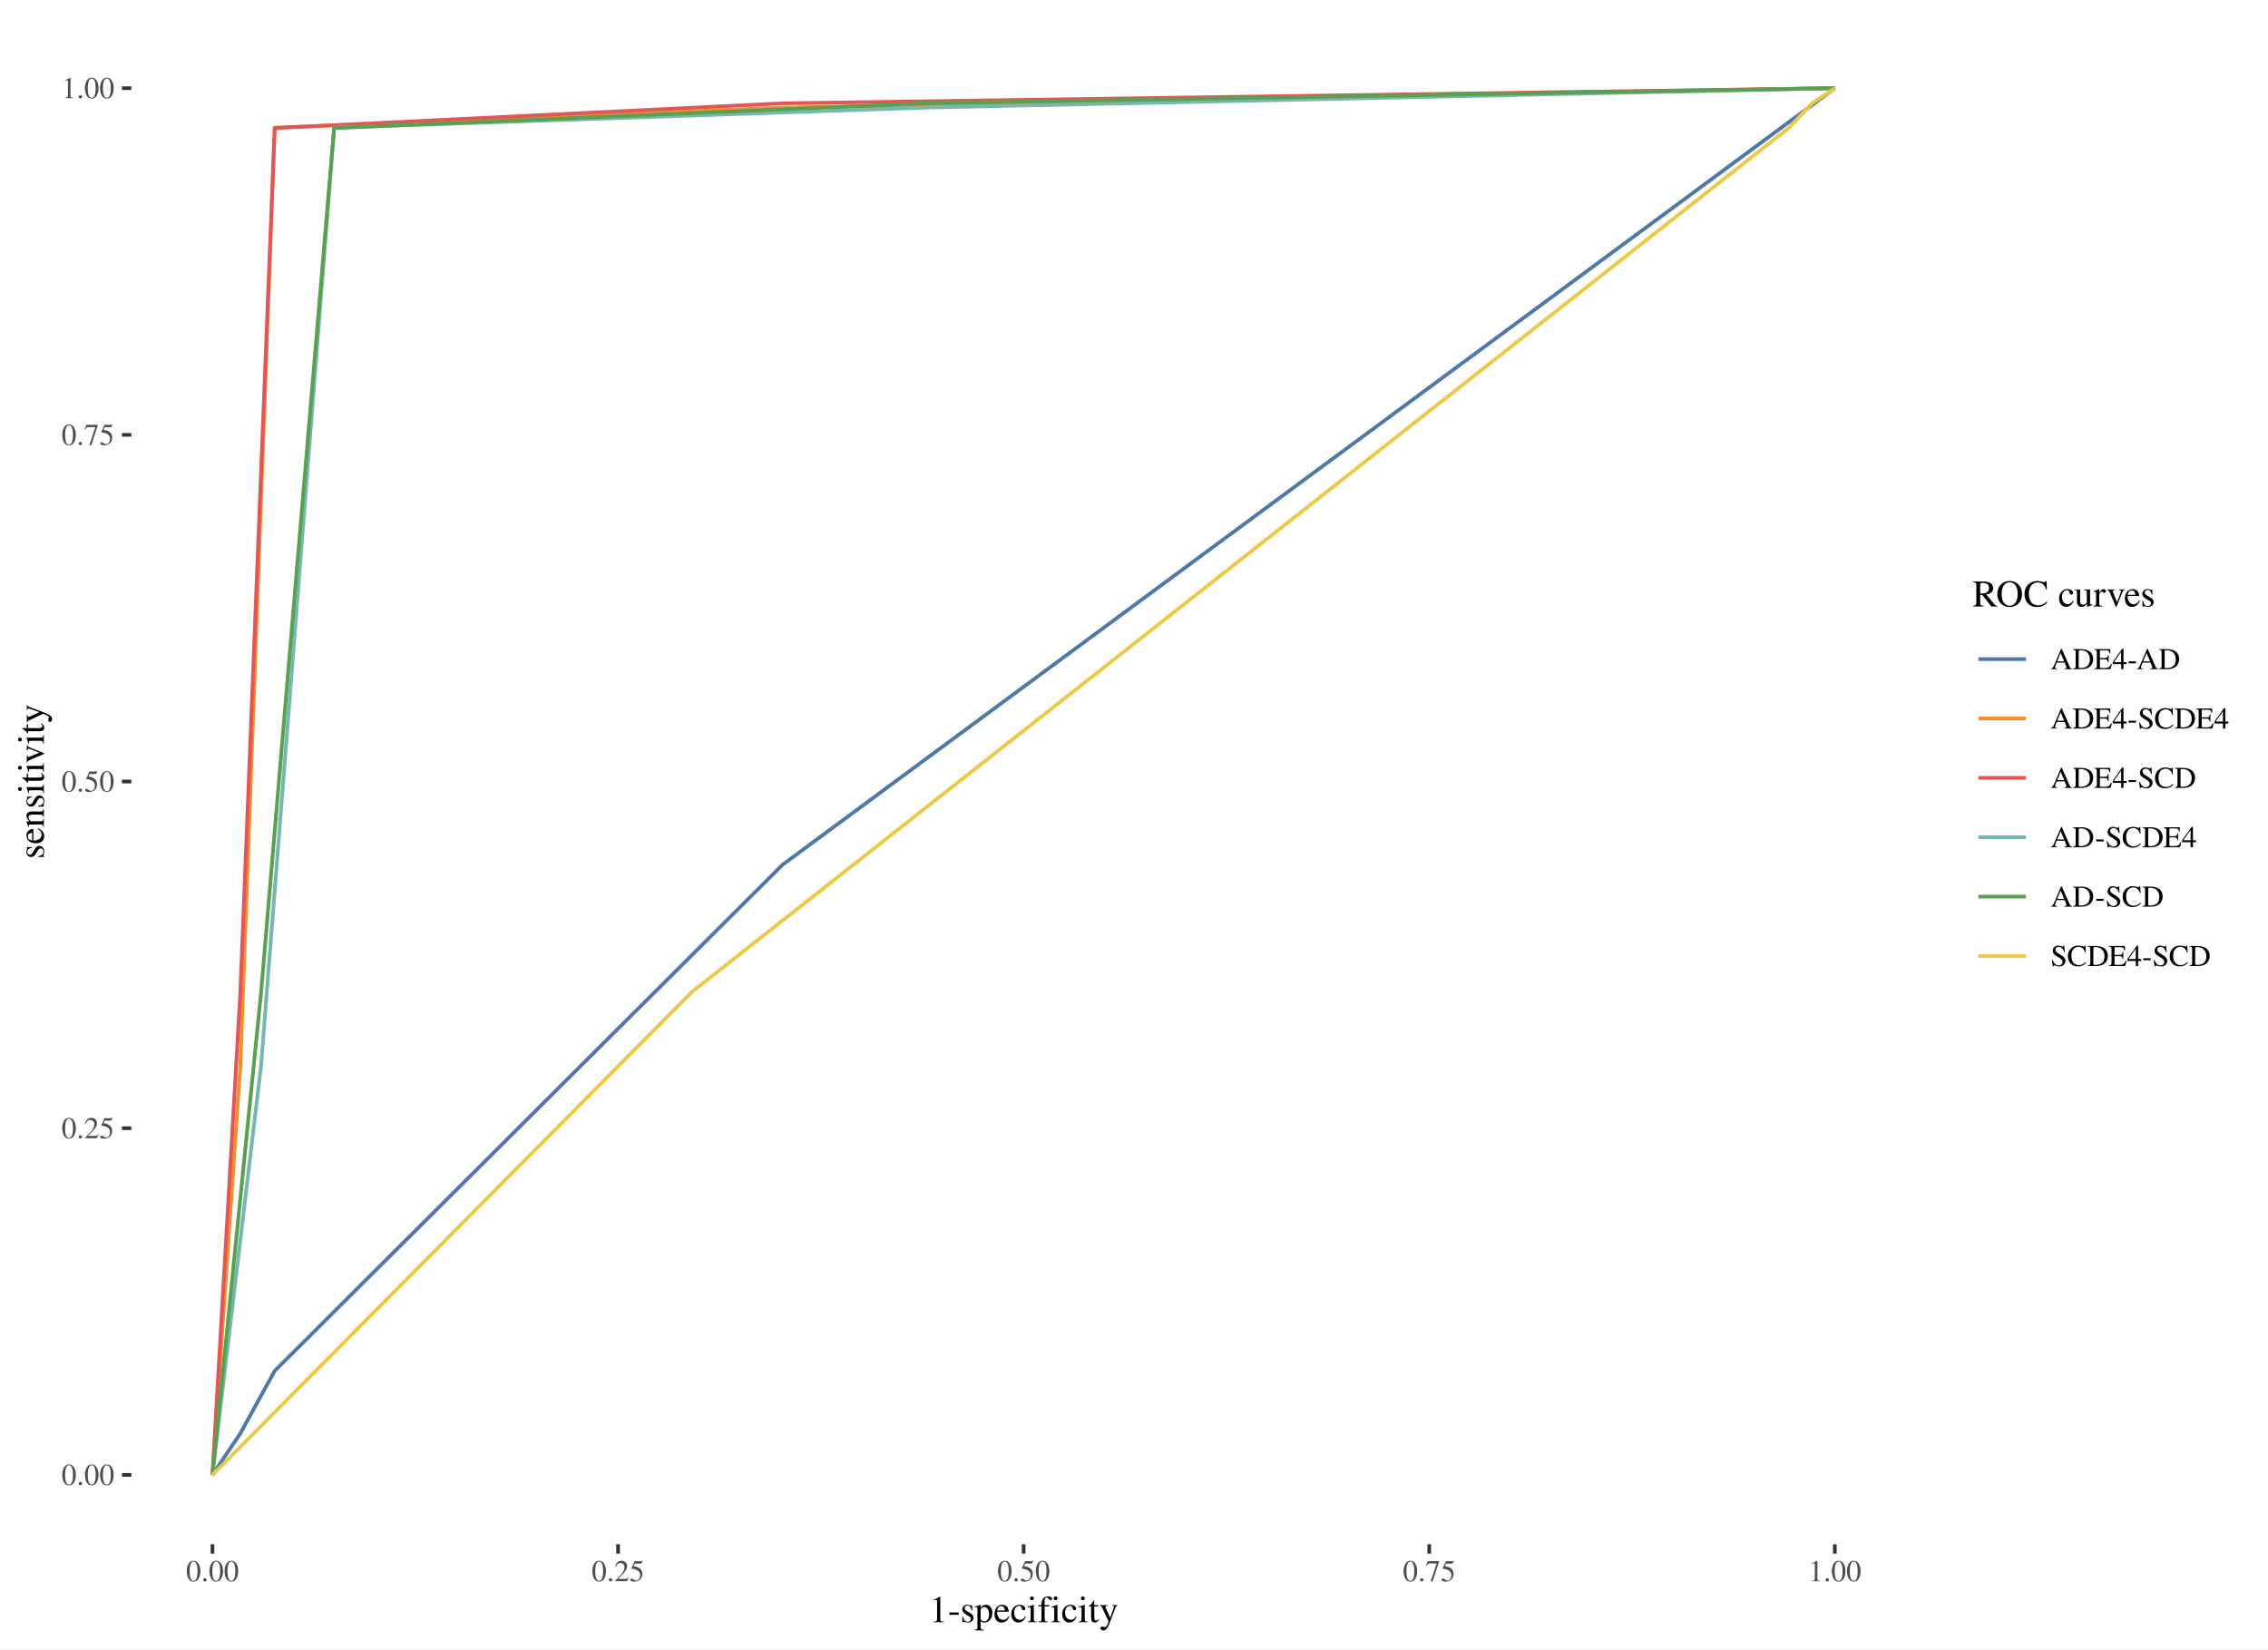
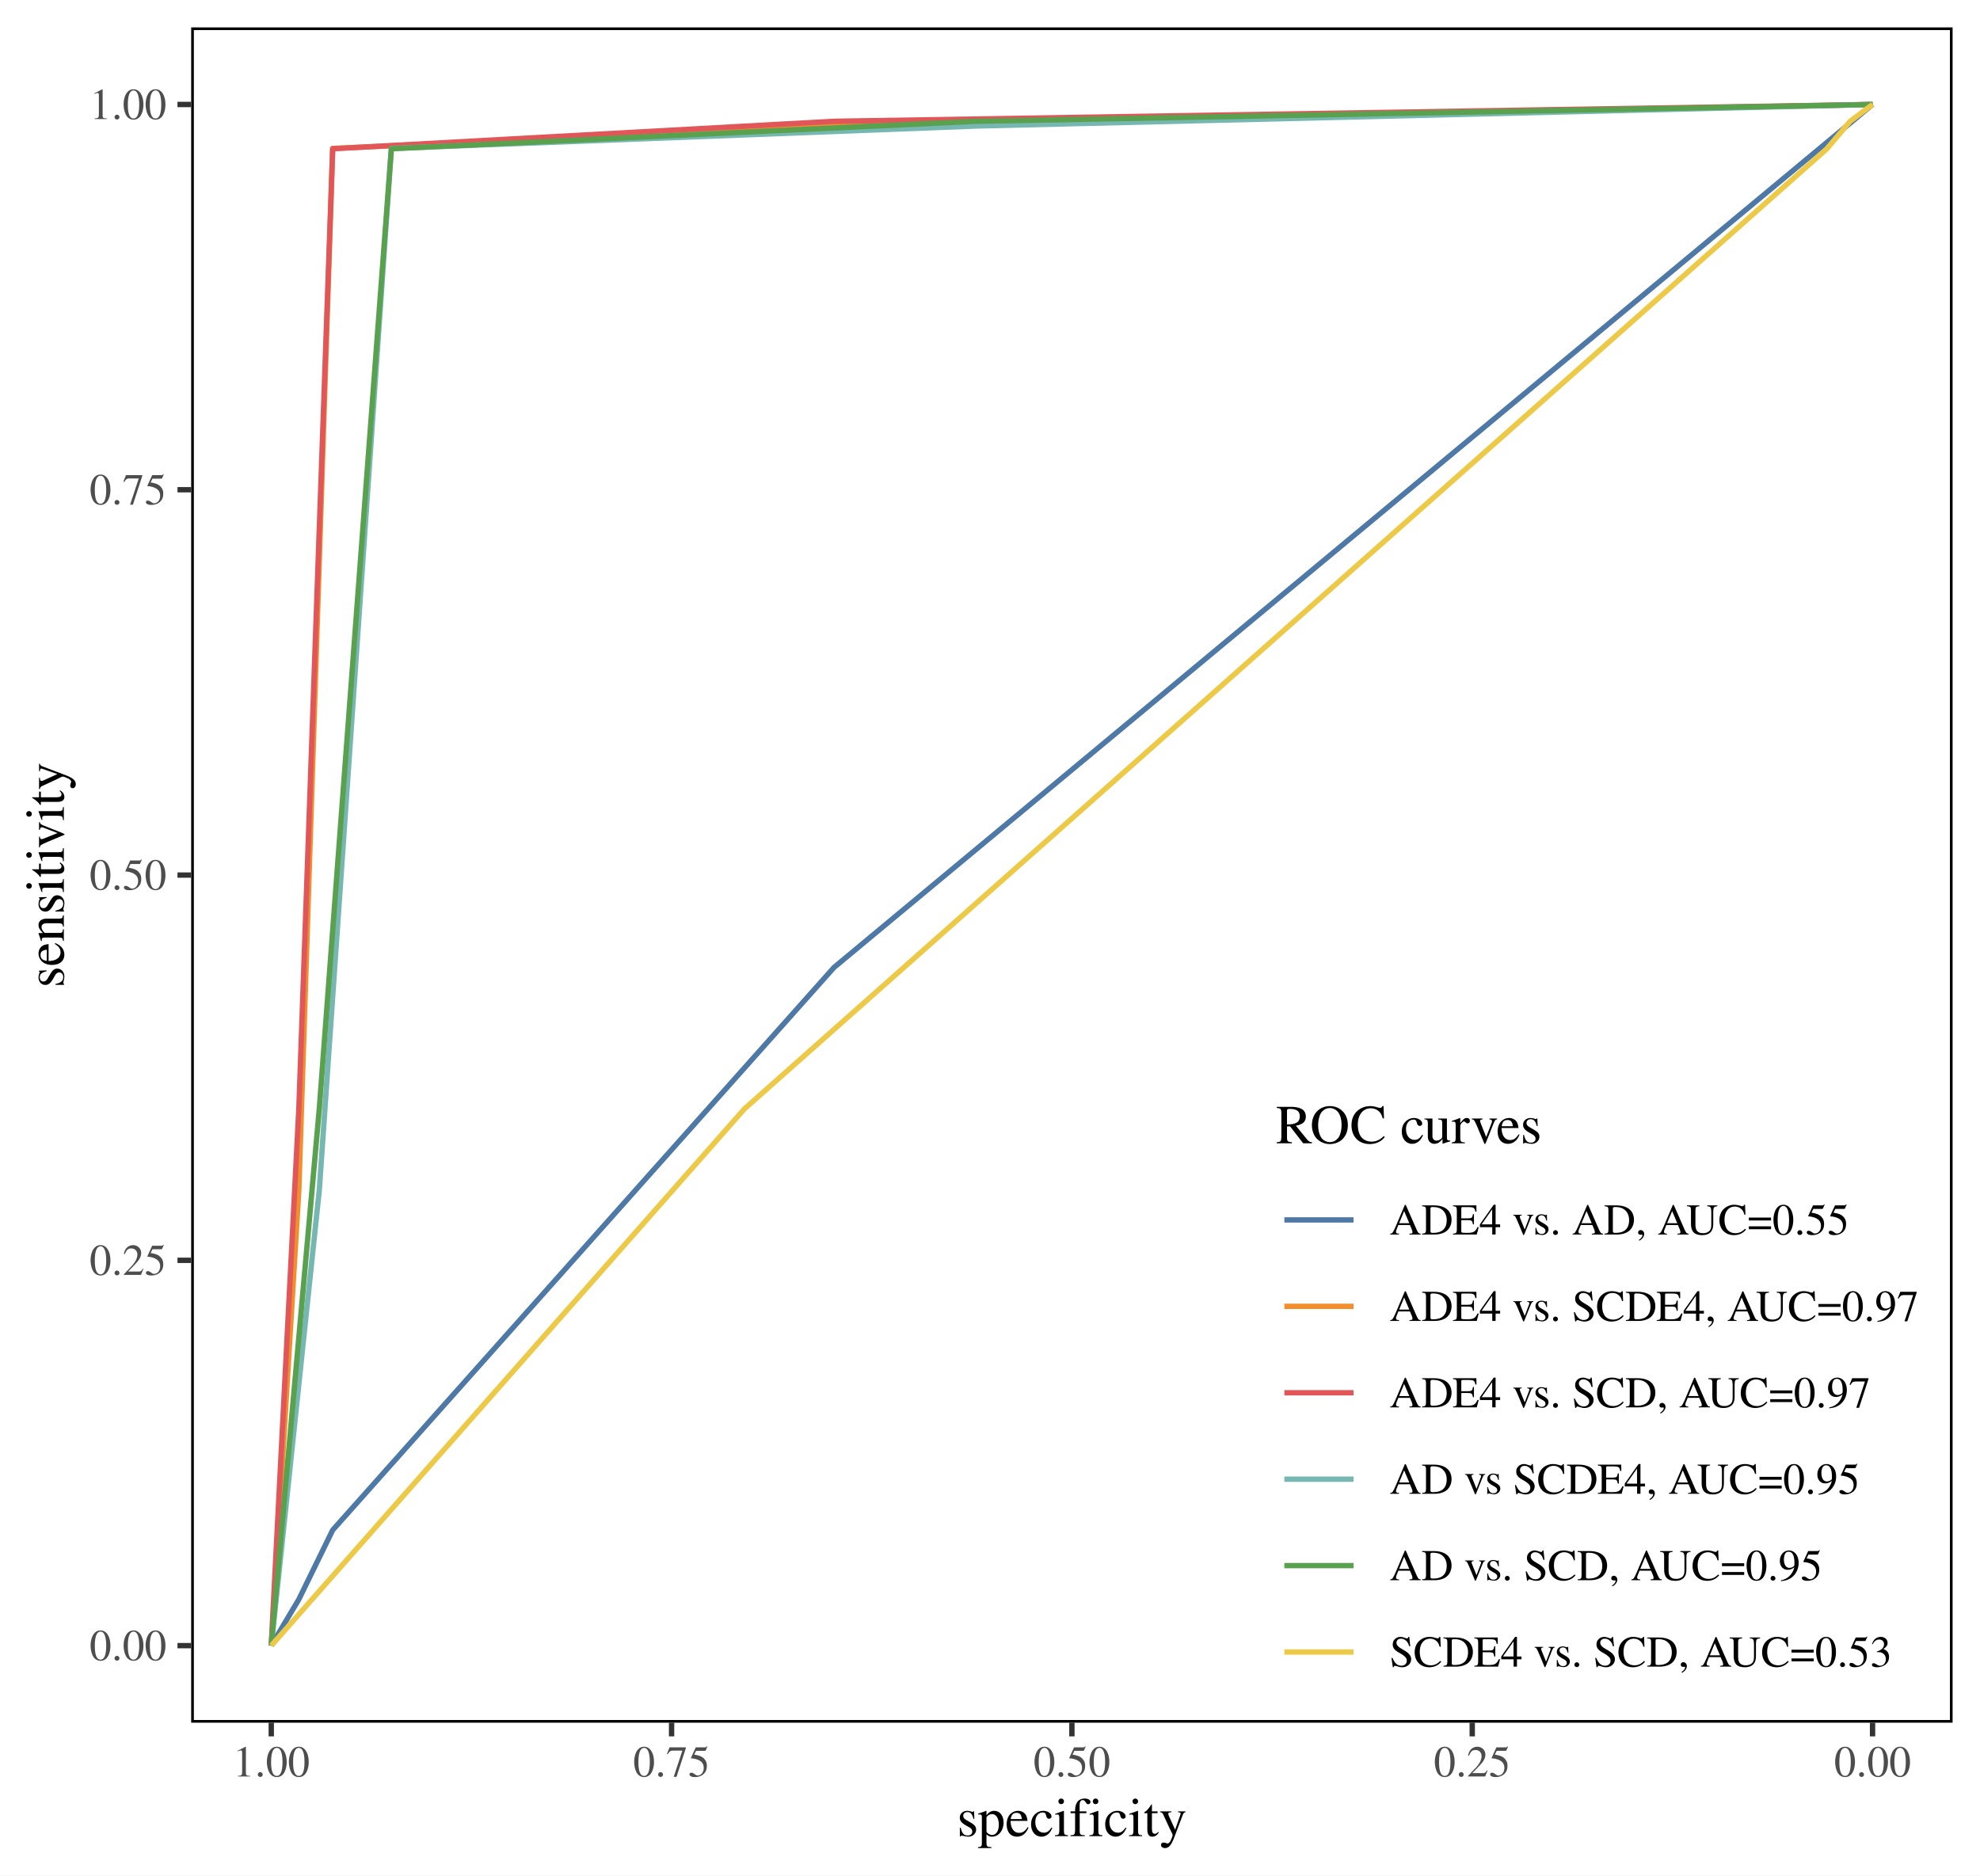
- <svg xmlns="http://www.w3.org/2000/svg" class="httpgd" width="660.00" height="480.00" viewBox="0 0 660.00 480.00">
+ <svg xmlns="http://www.w3.org/2000/svg" class="httpgd" width="395.83" height="375.00" viewBox="0 0 395.83 375.00">
  <defs>
    <style type="text/css">
    .httpgd line, .httpgd polyline, .httpgd polygon, .httpgd path, .httpgd rect, .httpgd circle {
      fill: none;
      stroke: #000000;
      stroke-linecap: round;
      stroke-linejoin: round;
      stroke-miterlimit: 10.00;
    }
  </style>
    <clipPath id="c0">
-       <rect x="0.00" y="0.00" width="660.00" height="480.00" />
+       <rect x="0.00" y="0.00" width="395.83" height="375.00" />
    </clipPath>
    <clipPath id="c1">
-       <rect x="38.22" y="5.48" width="519.34" height="443.95" />
+       <rect x="38.22" y="5.48" width="352.13" height="338.95" />
    </clipPath>
    <clipPath id="c2">
-       <rect x="0.00" y="0.00" width="660.00" height="480.00" />
+       <rect x="0.00" y="0.00" width="395.83" height="375.00" />
    </clipPath>
  </defs>
  <rect width="100%" height="100%" style="stroke: none;fill: #FFFFFF;" />
  <g clip-path="url(#c0)">
</g>
  <g clip-path="url(#c1)">
-     <polyline points="61.83,429.25 69.95,417.15 79.94,398.98 227.73,251.67 533.95,25.66" style="stroke-width: 1.07;stroke: #4E79A7;stroke-linecap: butt;" />
-     <polyline points="61.83,429.25 69.95,309.99 79.94,37.16 227.73,31.31 533.95,25.66" style="stroke-width: 1.07;stroke: #F28E2B;stroke-linecap: butt;" />
-     <polyline points="61.83,429.25 69.95,288.69 79.94,37.26 227.73,30.07 533.95,25.66" style="stroke-width: 1.07;stroke: #E15759;stroke-linecap: butt;" />
-     <polyline points="61.83,429.25 75.99,309.99 97.24,37.16 269.56,31.31 533.95,25.66" style="stroke-width: 1.07;stroke: #76B7B2;stroke-linecap: butt;" />
-     <polyline points="61.83,429.25 75.99,288.69 97.24,37.26 269.56,30.07 533.95,25.66" style="stroke-width: 1.07;stroke: #59A14F;stroke-linecap: butt;" />
-     <polyline points="61.83,429.25 201.34,288.69 520.50,37.26 527.34,30.07 533.95,25.66" style="stroke-width: 1.07;stroke: #EDC948;stroke-linecap: butt;" />
+     <polyline points="54.23,329.03 59.74,319.78 66.51,305.92 166.72,193.44 374.35,20.89" style="stroke-width: 1.07;stroke: #4E79A7;stroke-linecap: butt;" />
+     <polyline points="54.23,329.03 59.74,237.97 66.51,29.67 166.72,25.20 374.35,20.89" style="stroke-width: 1.07;stroke: #F28E2B;stroke-linecap: butt;" />
+     <polyline points="54.23,329.03 59.74,221.71 66.51,29.74 166.72,24.25 374.35,20.89" style="stroke-width: 1.07;stroke: #E15759;stroke-linecap: butt;" />
+     <polyline points="54.23,329.03 63.83,237.97 78.24,29.67 195.08,25.20 374.35,20.89" style="stroke-width: 1.07;stroke: #76B7B2;stroke-linecap: butt;" />
+     <polyline points="54.23,329.03 63.83,221.71 78.24,29.74 195.08,24.25 374.35,20.89" style="stroke-width: 1.07;stroke: #59A14F;stroke-linecap: butt;" />
+     <polyline points="54.23,329.03 148.82,221.71 365.22,29.74 369.87,24.25 374.35,20.89" style="stroke-width: 1.07;stroke: #EDC948;stroke-linecap: butt;" />
+     <rect x="38.22" y="5.48" width="352.13" height="338.95" style="stroke-width: 1.07;" />
  </g>
  <g clip-path="url(#c2)">
    <g>
-       <text x="33.29" y="432.17" text-anchor="end" style="font-family: Times;font-size: 8.80px;fill: #4D4D4D;" textLength="15.39px" lengthAdjust="spacingAndGlyphs">0.00</text>
+       <text x="33.29" y="331.94" text-anchor="end" style="font-family: Times;font-size: 8.80px;fill: #4D4D4D;" textLength="15.39px" lengthAdjust="spacingAndGlyphs">0.00</text>
    </g>
    <g>
-       <text x="33.29" y="331.27" text-anchor="end" style="font-family: Times;font-size: 8.80px;fill: #4D4D4D;" textLength="15.39px" lengthAdjust="spacingAndGlyphs">0.25</text>
+       <text x="33.29" y="254.90" text-anchor="end" style="font-family: Times;font-size: 8.80px;fill: #4D4D4D;" textLength="15.39px" lengthAdjust="spacingAndGlyphs">0.25</text>
    </g>
    <g>
-       <text x="33.29" y="230.37" text-anchor="end" style="font-family: Times;font-size: 8.80px;fill: #4D4D4D;" textLength="15.39px" lengthAdjust="spacingAndGlyphs">0.50</text>
+       <text x="33.29" y="177.87" text-anchor="end" style="font-family: Times;font-size: 8.80px;fill: #4D4D4D;" textLength="15.39px" lengthAdjust="spacingAndGlyphs">0.50</text>
    </g>
    <g>
-       <text x="33.29" y="129.47" text-anchor="end" style="font-family: Times;font-size: 8.80px;fill: #4D4D4D;" textLength="15.39px" lengthAdjust="spacingAndGlyphs">0.75</text>
+       <text x="33.29" y="100.83" text-anchor="end" style="font-family: Times;font-size: 8.80px;fill: #4D4D4D;" textLength="15.39px" lengthAdjust="spacingAndGlyphs">0.75</text>
    </g>
    <g>
-       <text x="33.29" y="28.57" text-anchor="end" style="font-family: Times;font-size: 8.80px;fill: #4D4D4D;" textLength="15.39px" lengthAdjust="spacingAndGlyphs">1.00</text>
+       <text x="33.29" y="23.80" text-anchor="end" style="font-family: Times;font-size: 8.80px;fill: #4D4D4D;" textLength="15.39px" lengthAdjust="spacingAndGlyphs">1.00</text>
    </g>
-     <polyline points="35.48,429.25 38.22,429.25" style="stroke-width: 1.07;stroke: #333333;stroke-linecap: butt;" />
-     <polyline points="35.48,328.35 38.22,328.35" style="stroke-width: 1.07;stroke: #333333;stroke-linecap: butt;" />
-     <polyline points="35.48,227.46 38.22,227.46" style="stroke-width: 1.07;stroke: #333333;stroke-linecap: butt;" />
-     <polyline points="35.48,126.56 38.22,126.56" style="stroke-width: 1.07;stroke: #333333;stroke-linecap: butt;" />
-     <polyline points="35.48,25.66 38.22,25.66" style="stroke-width: 1.07;stroke: #333333;stroke-linecap: butt;" />
-     <polyline points="61.83,452.17 61.83,449.43" style="stroke-width: 1.07;stroke: #333333;stroke-linecap: butt;" />
-     <polyline points="179.86,452.17 179.86,449.43" style="stroke-width: 1.07;stroke: #333333;stroke-linecap: butt;" />
-     <polyline points="297.89,452.17 297.89,449.43" style="stroke-width: 1.07;stroke: #333333;stroke-linecap: butt;" />
-     <polyline points="415.92,452.17 415.92,449.43" style="stroke-width: 1.07;stroke: #333333;stroke-linecap: butt;" />
-     <polyline points="533.95,452.17 533.95,449.43" style="stroke-width: 1.07;stroke: #333333;stroke-linecap: butt;" />
+     <polyline points="35.48,329.03 38.22,329.03" style="stroke-width: 1.07;stroke: #333333;stroke-linecap: butt;" />
+     <polyline points="35.48,251.99 38.22,251.99" style="stroke-width: 1.07;stroke: #333333;stroke-linecap: butt;" />
+     <polyline points="35.48,174.96 38.22,174.96" style="stroke-width: 1.07;stroke: #333333;stroke-linecap: butt;" />
+     <polyline points="35.48,97.92 38.22,97.92" style="stroke-width: 1.07;stroke: #333333;stroke-linecap: butt;" />
+     <polyline points="35.48,20.89 38.22,20.89" style="stroke-width: 1.07;stroke: #333333;stroke-linecap: butt;" />
+     <polyline points="374.35,347.17 374.35,344.43" style="stroke-width: 1.07;stroke: #333333;stroke-linecap: butt;" />
+     <polyline points="294.32,347.17 294.32,344.43" style="stroke-width: 1.07;stroke: #333333;stroke-linecap: butt;" />
+     <polyline points="214.29,347.17 214.29,344.43" style="stroke-width: 1.07;stroke: #333333;stroke-linecap: butt;" />
+     <polyline points="134.26,347.17 134.26,344.43" style="stroke-width: 1.07;stroke: #333333;stroke-linecap: butt;" />
+     <polyline points="54.23,347.17 54.23,344.43" style="stroke-width: 1.07;stroke: #333333;stroke-linecap: butt;" />
    <g>
-       <text x="61.83" y="460.19" text-anchor="middle" style="font-family: Times;font-size: 8.80px;fill: #4D4D4D;" textLength="15.39px" lengthAdjust="spacingAndGlyphs">0.00</text>
+       <text x="374.35" y="355.19" text-anchor="middle" style="font-family: Times;font-size: 8.80px;fill: #4D4D4D;" textLength="15.39px" lengthAdjust="spacingAndGlyphs">0.00</text>
    </g>
    <g>
-       <text x="179.86" y="460.19" text-anchor="middle" style="font-family: Times;font-size: 8.80px;fill: #4D4D4D;" textLength="15.39px" lengthAdjust="spacingAndGlyphs">0.25</text>
+       <text x="294.32" y="355.19" text-anchor="middle" style="font-family: Times;font-size: 8.80px;fill: #4D4D4D;" textLength="15.39px" lengthAdjust="spacingAndGlyphs">0.25</text>
    </g>
    <g>
-       <text x="297.89" y="460.19" text-anchor="middle" style="font-family: Times;font-size: 8.80px;fill: #4D4D4D;" textLength="15.39px" lengthAdjust="spacingAndGlyphs">0.50</text>
+       <text x="214.29" y="355.19" text-anchor="middle" style="font-family: Times;font-size: 8.80px;fill: #4D4D4D;" textLength="15.39px" lengthAdjust="spacingAndGlyphs">0.50</text>
    </g>
    <g>
-       <text x="415.92" y="460.19" text-anchor="middle" style="font-family: Times;font-size: 8.80px;fill: #4D4D4D;" textLength="15.39px" lengthAdjust="spacingAndGlyphs">0.75</text>
+       <text x="134.26" y="355.19" text-anchor="middle" style="font-family: Times;font-size: 8.80px;fill: #4D4D4D;" textLength="15.39px" lengthAdjust="spacingAndGlyphs">0.75</text>
    </g>
    <g>
-       <text x="533.95" y="460.19" text-anchor="middle" style="font-family: Times;font-size: 8.80px;fill: #4D4D4D;" textLength="15.39px" lengthAdjust="spacingAndGlyphs">1.00</text>
+       <text x="54.23" y="355.19" text-anchor="middle" style="font-family: Times;font-size: 8.80px;fill: #4D4D4D;" textLength="15.39px" lengthAdjust="spacingAndGlyphs">1.00</text>
    </g>
    <g>
-       <text x="297.89" y="472.12" text-anchor="middle" style="font-family: Times;font-size: 11.00px;" textLength="54.97px" lengthAdjust="spacingAndGlyphs">1-specificity</text>
+       <text x="214.29" y="367.12" text-anchor="middle" style="font-family: Times;font-size: 11.00px;" textLength="45.81px" lengthAdjust="spacingAndGlyphs">specificity</text>
    </g>
    <g>
-       <text transform="translate(12.76,227.46) rotate(-90.00)" text-anchor="middle" style="font-family: Times;font-size: 11.00px;" textLength="45.22px" lengthAdjust="spacingAndGlyphs">sensitivity</text>
+       <text transform="translate(12.76,174.96) rotate(-90.00)" text-anchor="middle" style="font-family: Times;font-size: 11.00px;" textLength="45.22px" lengthAdjust="spacingAndGlyphs">sensitivity</text>
    </g>
    <g>
-       <text x="574.00" y="176.52" style="font-family: Times;font-size: 11.00px;" textLength="54.08px" lengthAdjust="spacingAndGlyphs">ROC curves</text>
+       <text x="255.04" y="228.59" style="font-family: Times;font-size: 11.00px;" textLength="54.08px" lengthAdjust="spacingAndGlyphs">ROC curves</text>
    </g>
-     <line x1="575.72" y1="191.83" x2="589.55" y2="191.83" style="stroke-width: 1.07;stroke: #4E79A7;stroke-linecap: butt;" />
-     <line x1="575.72" y1="209.11" x2="589.55" y2="209.11" style="stroke-width: 1.07;stroke: #F28E2B;stroke-linecap: butt;" />
-     <line x1="575.72" y1="226.39" x2="589.55" y2="226.39" style="stroke-width: 1.07;stroke: #E15759;stroke-linecap: butt;" />
-     <line x1="575.72" y1="243.67" x2="589.55" y2="243.67" style="stroke-width: 1.07;stroke: #76B7B2;stroke-linecap: butt;" />
-     <line x1="575.72" y1="260.95" x2="589.55" y2="260.95" style="stroke-width: 1.07;stroke: #59A14F;stroke-linecap: butt;" />
-     <line x1="575.72" y1="278.23" x2="589.55" y2="278.23" style="stroke-width: 1.07;stroke: #EDC948;stroke-linecap: butt;" />
+     <line x1="256.76" y1="243.91" x2="270.59" y2="243.91" style="stroke-width: 1.07;stroke: #4E79A7;stroke-linecap: butt;" />
+     <line x1="256.76" y1="261.19" x2="270.59" y2="261.19" style="stroke-width: 1.07;stroke: #F28E2B;stroke-linecap: butt;" />
+     <line x1="256.76" y1="278.47" x2="270.59" y2="278.47" style="stroke-width: 1.07;stroke: #E15759;stroke-linecap: butt;" />
+     <line x1="256.76" y1="295.75" x2="270.59" y2="295.75" style="stroke-width: 1.07;stroke: #76B7B2;stroke-linecap: butt;" />
+     <line x1="256.76" y1="313.03" x2="270.59" y2="313.03" style="stroke-width: 1.07;stroke: #59A14F;stroke-linecap: butt;" />
+     <line x1="256.76" y1="330.31" x2="270.59" y2="330.31" style="stroke-width: 1.07;stroke: #EDC948;stroke-linecap: butt;" />
    <g>
-       <text x="596.75" y="194.75" style="font-family: Times;font-size: 8.80px;" textLength="38.10px" lengthAdjust="spacingAndGlyphs">ADE4-AD</text>
+       <text x="277.80" y="246.83" style="font-family: Times;font-size: 8.80px;" textLength="92.89px" lengthAdjust="spacingAndGlyphs">ADE4 vs. AD, AUC=0.55</text>
    </g>
    <g>
-       <text x="596.75" y="212.03" style="font-family: Times;font-size: 8.80px;" textLength="52.29px" lengthAdjust="spacingAndGlyphs">ADE4-SCDE4</text>
+       <text x="277.80" y="264.11" style="font-family: Times;font-size: 8.80px;" textLength="107.08px" lengthAdjust="spacingAndGlyphs">ADE4 vs. SCDE4, AUC=0.97</text>
    </g>
    <g>
-       <text x="596.75" y="229.31" style="font-family: Times;font-size: 8.80px;" textLength="42.52px" lengthAdjust="spacingAndGlyphs">ADE4-SCD</text>
+       <text x="277.80" y="281.39" style="font-family: Times;font-size: 8.80px;" textLength="97.31px" lengthAdjust="spacingAndGlyphs">ADE4 vs. SCD, AUC=0.97</text>
    </g>
    <g>
-       <text x="596.75" y="246.59" style="font-family: Times;font-size: 8.80px;" textLength="42.52px" lengthAdjust="spacingAndGlyphs">AD-SCDE4</text>
+       <text x="277.80" y="298.67" style="font-family: Times;font-size: 8.80px;" textLength="95.11px" lengthAdjust="spacingAndGlyphs">AD vs SCDE4, AUC=0.95</text>
    </g>
    <g>
-       <text x="596.75" y="263.87" style="font-family: Times;font-size: 8.80px;" textLength="32.75px" lengthAdjust="spacingAndGlyphs">AD-SCD</text>
+       <text x="277.80" y="315.95" style="font-family: Times;font-size: 8.80px;" textLength="87.54px" lengthAdjust="spacingAndGlyphs">AD vs. SCD, AUC=0.95</text>
    </g>
    <g>
-       <text x="596.75" y="281.15" style="font-family: Times;font-size: 8.80px;" textLength="46.93px" lengthAdjust="spacingAndGlyphs">SCDE4-SCD</text>
+       <text x="277.80" y="333.23" style="font-family: Times;font-size: 8.80px;" textLength="101.72px" lengthAdjust="spacingAndGlyphs">SCDE4 vs. SCD, AUC=0.53</text>
    </g>
  </g>
</svg>
